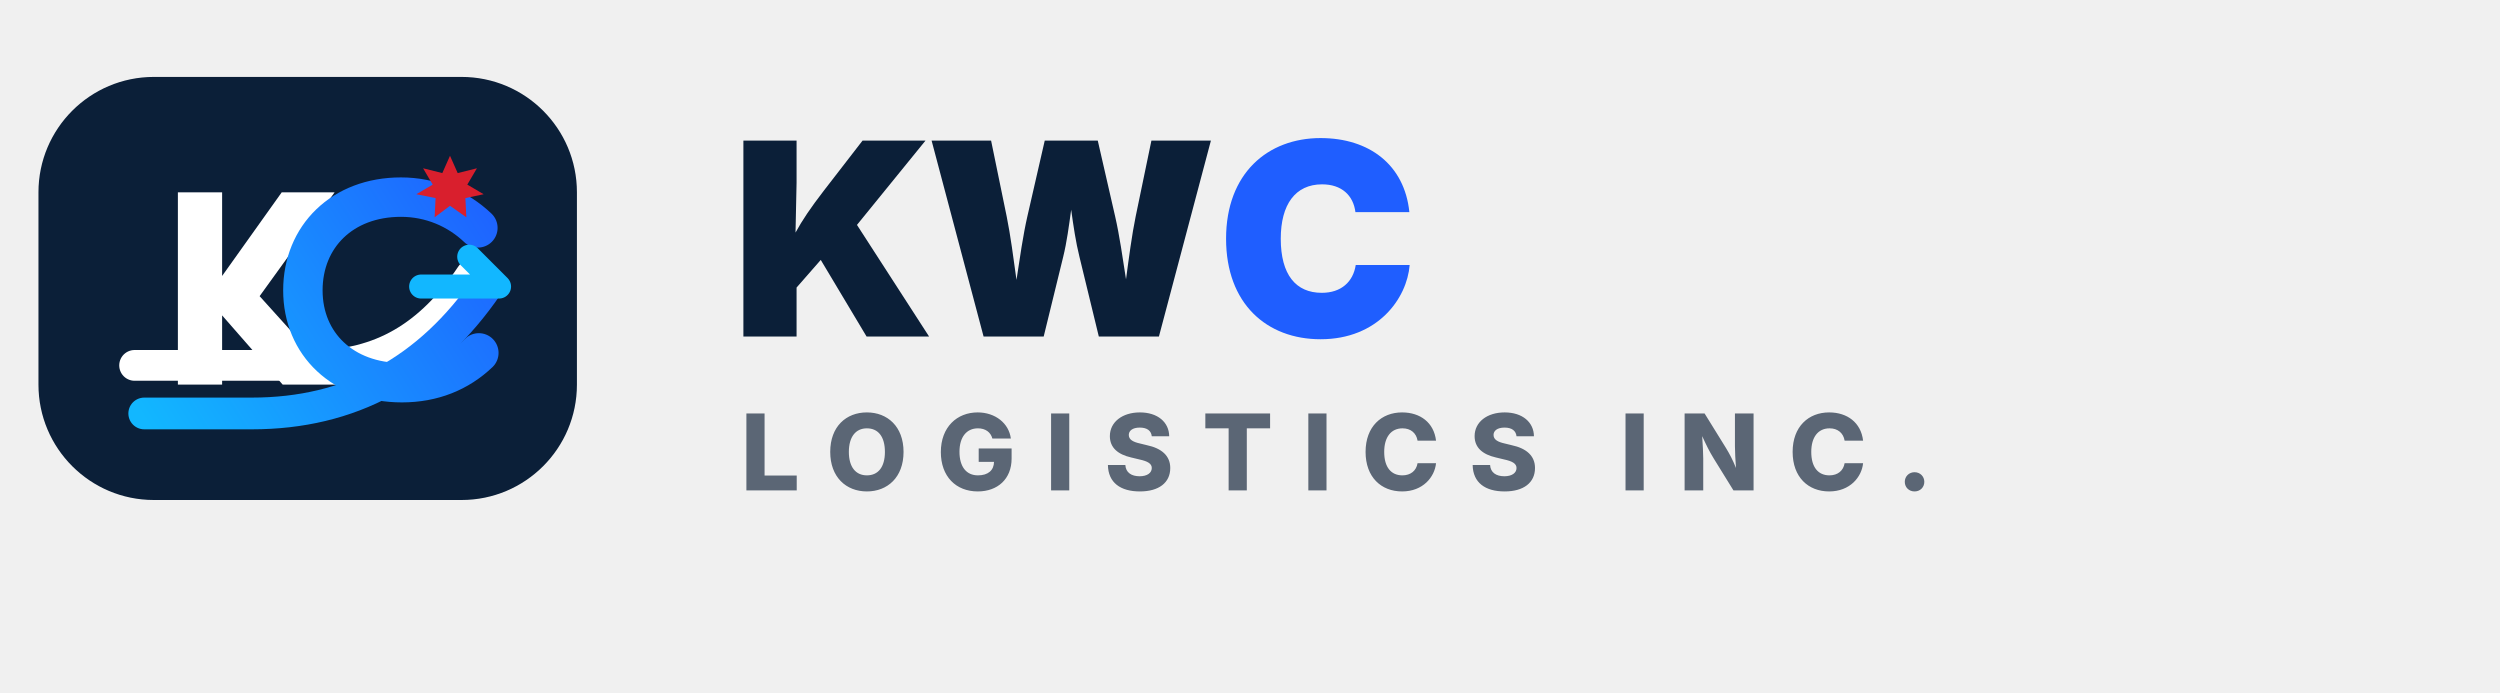
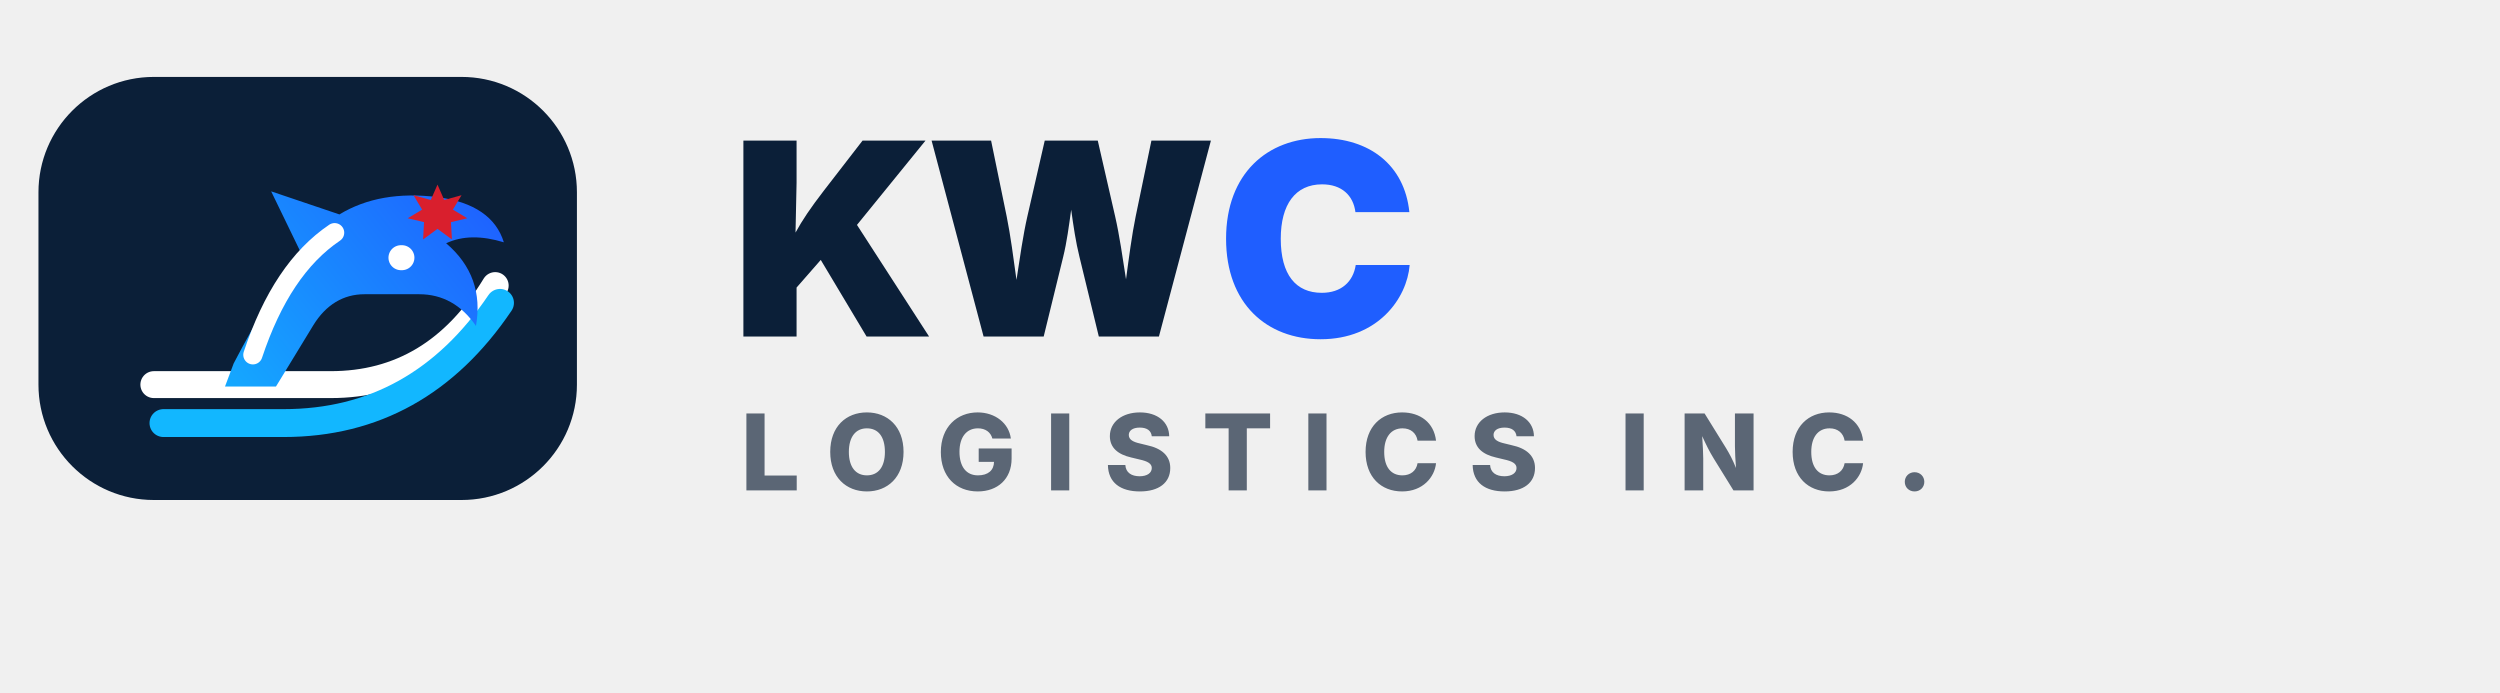
<svg xmlns="http://www.w3.org/2000/svg" viewBox="0 0 260 72" role="img" aria-labelledby="title desc">
-   <rect x="4" y="8" width="56" height="44" rx="12" fill="#0b1f38" />
  <defs>
-     <linearGradient id="kwcPrimaryGradient" x1="14" x2="52" y1="42" y2="18" gradientUnits="userSpaceOnUse">
+     <linearGradient id="kwcPrimaryHorseGradient" x1="16" x2="49" y1="42" y2="16" gradientUnits="userSpaceOnUse">
      <stop stop-color="#12b7ff" />
      <stop offset="1" stop-color="#1f5eff" />
    </linearGradient>
  </defs>
-   <path d="M14 38h18.7c6.8 0 12-3 16.3-9.4" fill="none" stroke="#fff" stroke-width="3.2" stroke-linecap="round" />
-   <path d="M15 43h11.2c10.2 0 18.4-4.4 24.5-13.3" fill="none" stroke="url(#kwcPrimaryGradient)" stroke-width="3.3" stroke-linecap="round" />
-   <path d="M18.5 20v20h4.6v-7.2l6.3 7.2h5.9L27 30.8 34.8 20h-5.5l-6.2 8.7V20h-4.6Z" fill="#fff" />
-   <path d="M49.7 23.7c-2.1-2-4.9-3.2-8-3.2-6.1 0-10.2 4.1-10.2 9.7s4.2 9.6 10.3 9.6c3.2 0 5.9-1.1 8-3.1" fill="none" stroke="url(#kwcPrimaryGradient)" stroke-width="4.1" stroke-linecap="round" />
-   <path d="M43.8 29.8h8.1l-3.1-3.1" fill="none" stroke="#12b7ff" stroke-width="2.5" stroke-linecap="round" stroke-linejoin="round" />
-   <path d="M46.8 16.2l.8 1.8 2-.5-1 1.7 1.7 1-1.9.4.1 2-1.7-1.2-1.6 1.2.1-2-2-.4 1.7-1-1-1.7 2 .5.8-1.8Z" fill="#d91f2d" />
+   <rect x="4" y="8" width="56" height="44" rx="12" fill="#0b1f38" />
+   <path d="M16 40h18.4c7.2 0 12.9-3.4 17.1-10.3" fill="none" stroke="#fff" stroke-width="2.8" stroke-linecap="round" />
+   <path d="M17 44h12.5c9.4 0 16.9-4.2 22.5-12.5" fill="none" stroke="#12b7ff" stroke-width="2.9" stroke-linecap="round" />
+   <path d="M24.3 37.8c2.4-4.6 4.7-8.4 7.1-11.3l-3.2-6.6 7.1 2.4c2.8-1.7 6.2-2.3 10.2-1.8 3.8.5 6.1 2.1 6.9 4.7-2.3-.7-4.3-.7-6 .1 2.7 2.3 3.7 5.2 3.1 8.6-1.5-2.2-3.5-3.3-5.9-3.3h-5.7c-2.2 0-4 1.1-5.3 3.2l-3.9 6.4h-5.3l.9-2.4Z" fill="url(#kwcPrimaryHorseGradient)" />
+   <path d="M34.8 24.2c-3.7 2.5-6.5 6.7-8.5 12.7" fill="none" stroke="#fff" stroke-width="2" stroke-linecap="round" />
+   <path d="M41.7 26.8h.1" fill="none" stroke="#fff" stroke-width="2.6" stroke-linecap="round" />
+   <path d="M45.5 19.2l.7 1.6 1.8-.5-.9 1.5 1.5.9-1.7.4.1 1.8-1.5-1.1-1.5 1.1.1-1.8-1.7-.4 1.5-.9-.9-1.5 1.8.5.7-1.6Z" fill="#d91f2d" />
  <text x="76" y="35" fill="#0b1f38" font-family="Inter, Avenir Next, Helvetica, Arial, sans-serif" font-size="28" font-weight="900" letter-spacing="-1">KW<tspan fill="#1f5eff">C</tspan>
  </text>
  <text x="77" y="51" fill="#5b6675" font-family="Inter, Avenir Next, Helvetica, Arial, sans-serif" font-size="11" font-weight="800" letter-spacing="3">LOGISTICS INC.</text>
</svg>
